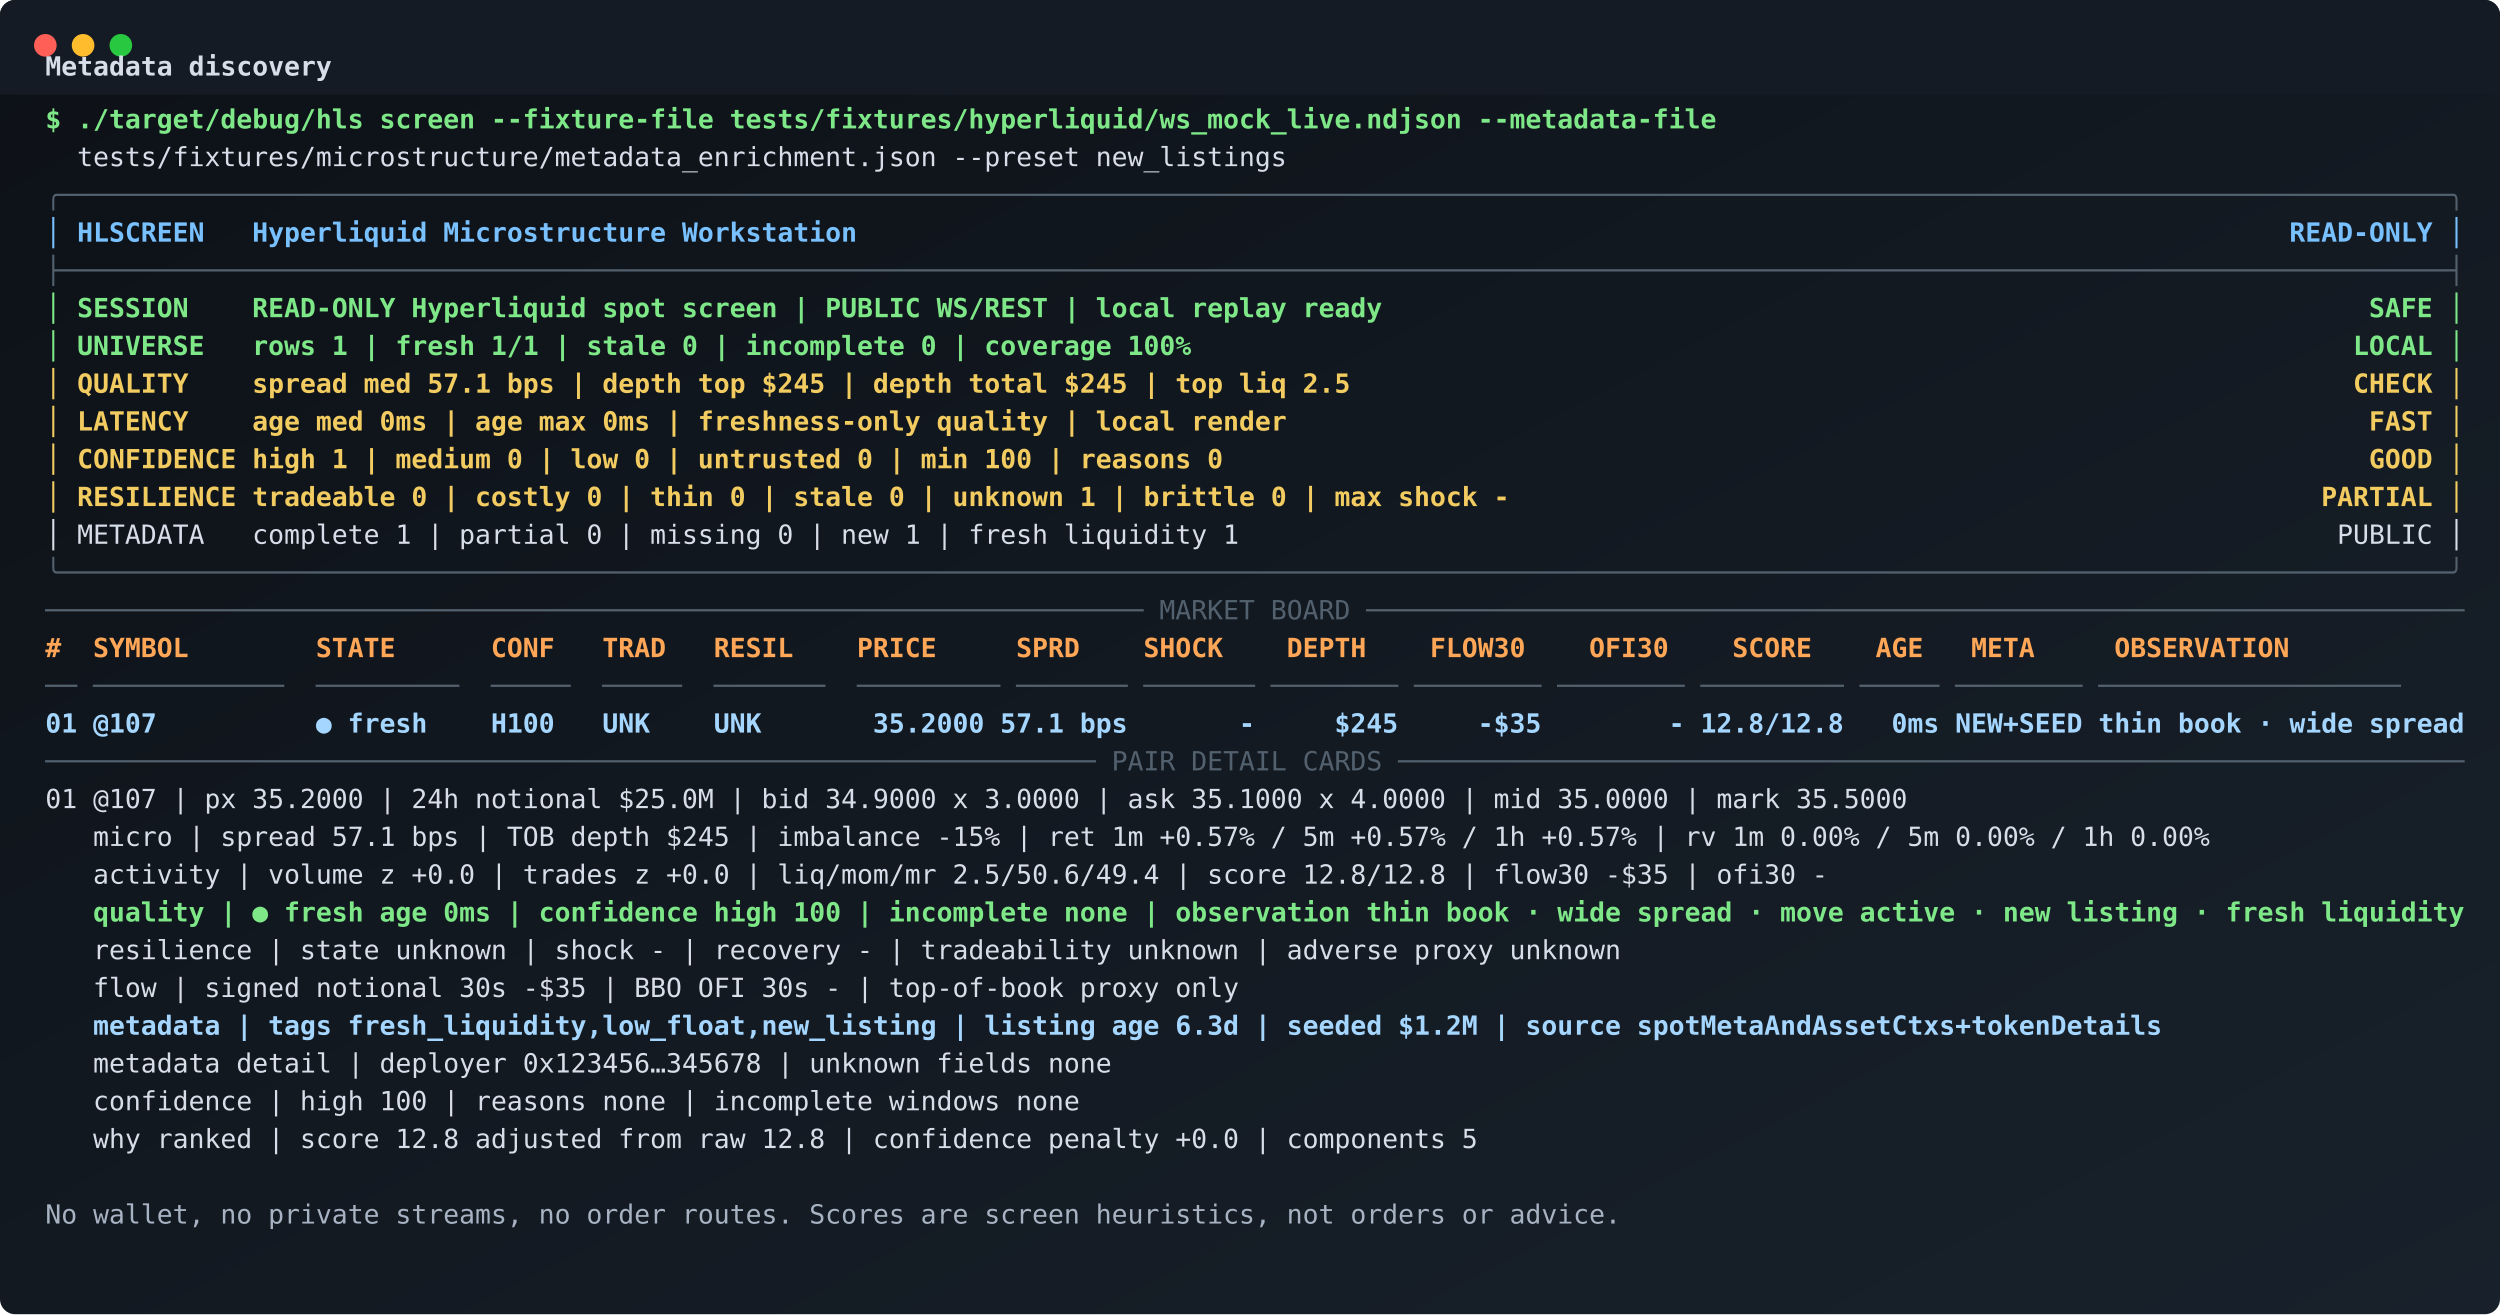
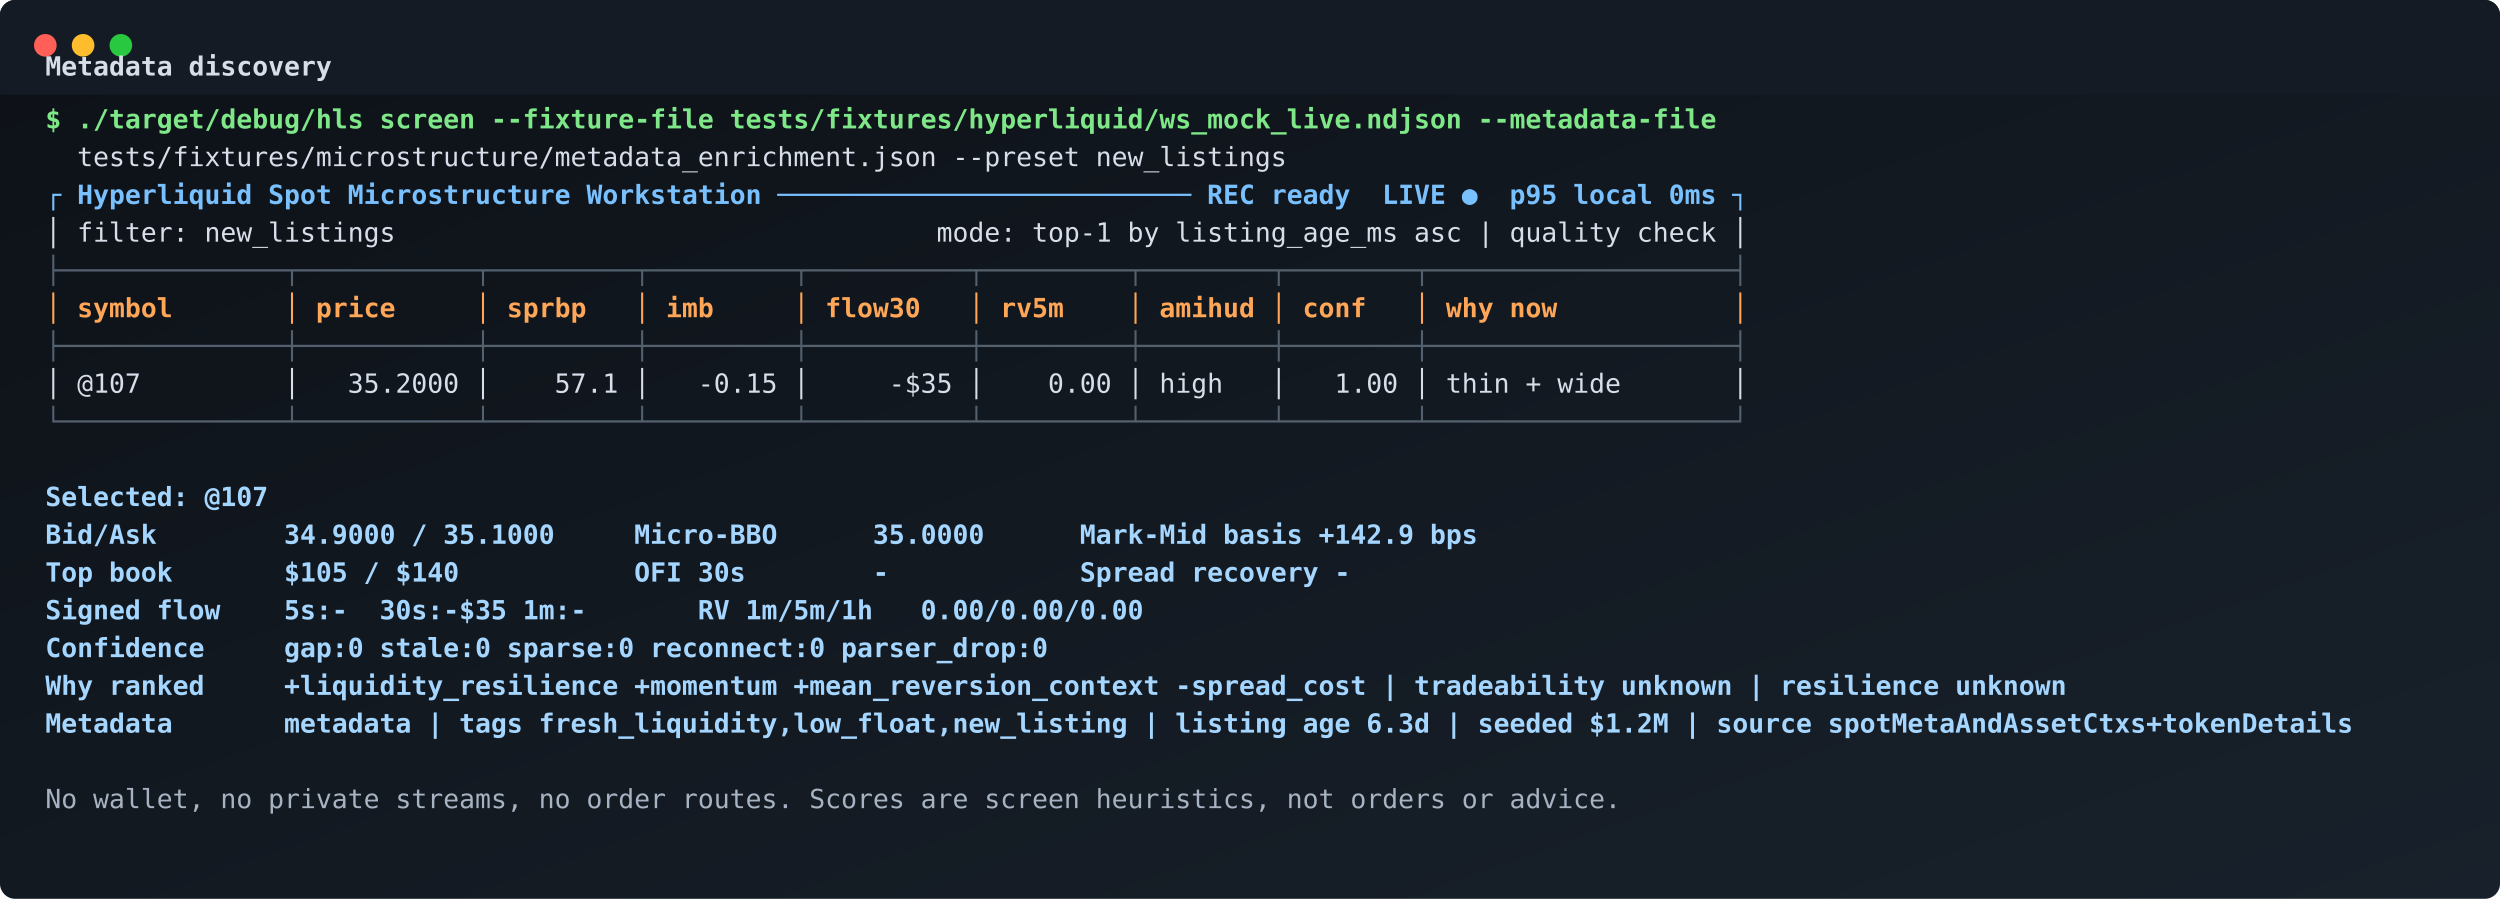
- <svg xmlns="http://www.w3.org/2000/svg" role="img" xml:space="preserve" aria-label="Metadata discovery terminal screenshot" viewBox="0 0 1324 696" width="1324" height="696">
+ <svg xmlns="http://www.w3.org/2000/svg" role="img" xml:space="preserve" aria-label="Metadata discovery terminal screenshot" viewBox="0 0 1324 476" width="1324" height="476">
  <defs>
    <linearGradient id="bg" x1="0" x2="1" y1="0" y2="1">
      <stop offset="0" stop-color="#0d1117" />
      <stop offset="1" stop-color="#18212b" />
    </linearGradient>
  </defs>
-   <rect width="1324" height="696" rx="8" fill="url(#bg)" />
+   <rect width="1324" height="476" rx="8" fill="url(#bg)" />
  <rect x="0" y="0" width="1324" height="50" rx="8" fill="#141b24" />
  <rect x="0" y="42" width="1324" height="8" fill="#141b24" />
  <circle cx="24" cy="24" r="6" fill="#ff5f57" />
  <circle cx="44" cy="24" r="6" fill="#ffbd2e" />
  <circle cx="64" cy="24" r="6" fill="#28c840" />
  <text x="24" y="40" fill="#d8dee9" font-family="ui-monospace, SFMono-Regular, Menlo, Consolas, monospace" font-size="14" font-weight="700">Metadata discovery</text>
  <text x="24" y="68" fill="#7ee787" font-family="ui-monospace, SFMono-Regular, Menlo, Consolas, monospace" font-size="14" font-weight="700">$ ./target/debug/hls screen --fixture-file tests/fixtures/hyperliquid/ws_mock_live.ndjson --metadata-file</text>
  <text x="24" y="88" fill="#d8dee9" font-family="ui-monospace, SFMono-Regular, Menlo, Consolas, monospace" font-size="14" font-weight="400">  tests/fixtures/microstructure/metadata_enrichment.json --preset new_listings</text>
-   <text x="24" y="108" fill="#53616f" font-family="ui-monospace, SFMono-Regular, Menlo, Consolas, monospace" font-size="14" font-weight="400">╭──────────────────────────────────────────────────────────────────────────────────────────────────────────────────────────────────────────────────────╮</text>
-   <text x="24" y="128" fill="#79c0ff" font-family="ui-monospace, SFMono-Regular, Menlo, Consolas, monospace" font-size="14" font-weight="700">│ HLSCREEN   Hyperliquid Microstructure Workstation                                                                                          READ-ONLY │</text>
-   <text x="24" y="148" fill="#53616f" font-family="ui-monospace, SFMono-Regular, Menlo, Consolas, monospace" font-size="14" font-weight="400">├──────────────────────────────────────────────────────────────────────────────────────────────────────────────────────────────────────────────────────┤</text>
-   <text x="24" y="168" fill="#7ee787" font-family="ui-monospace, SFMono-Regular, Menlo, Consolas, monospace" font-size="14" font-weight="700">│ SESSION    READ-ONLY Hyperliquid spot screen | PUBLIC WS/REST | local replay ready                                                              SAFE │</text>
-   <text x="24" y="188" fill="#7ee787" font-family="ui-monospace, SFMono-Regular, Menlo, Consolas, monospace" font-size="14" font-weight="700">│ UNIVERSE   rows 1 | fresh 1/1 | stale 0 | incomplete 0 | coverage 100%                                                                         LOCAL │</text>
-   <text x="24" y="208" fill="#f2cc60" font-family="ui-monospace, SFMono-Regular, Menlo, Consolas, monospace" font-size="14" font-weight="700">│ QUALITY    spread med 57.1 bps | depth top $245 | depth total $245 | top liq 2.5                                                               CHECK │</text>
-   <text x="24" y="228" fill="#f2cc60" font-family="ui-monospace, SFMono-Regular, Menlo, Consolas, monospace" font-size="14" font-weight="700">│ LATENCY    age med 0ms | age max 0ms | freshness-only quality | local render                                                                    FAST │</text>
-   <text x="24" y="248" fill="#f2cc60" font-family="ui-monospace, SFMono-Regular, Menlo, Consolas, monospace" font-size="14" font-weight="700">│ CONFIDENCE high 1 | medium 0 | low 0 | untrusted 0 | min 100 | reasons 0                                                                        GOOD │</text>
-   <text x="24" y="268" fill="#f2cc60" font-family="ui-monospace, SFMono-Regular, Menlo, Consolas, monospace" font-size="14" font-weight="700">│ RESILIENCE tradeable 0 | costly 0 | thin 0 | stale 0 | unknown 1 | brittle 0 | max shock -                                                   PARTIAL │</text>
-   <text x="24" y="288" fill="#d8dee9" font-family="ui-monospace, SFMono-Regular, Menlo, Consolas, monospace" font-size="14" font-weight="400">│ METADATA   complete 1 | partial 0 | missing 0 | new 1 | fresh liquidity 1                                                                     PUBLIC │</text>
-   <text x="24" y="308" fill="#53616f" font-family="ui-monospace, SFMono-Regular, Menlo, Consolas, monospace" font-size="14" font-weight="400">╰──────────────────────────────────────────────────────────────────────────────────────────────────────────────────────────────────────────────────────╯</text>
-   <text x="24" y="328" fill="#53616f" font-family="ui-monospace, SFMono-Regular, Menlo, Consolas, monospace" font-size="14" font-weight="400">───────────────────────────────────────────────────────────────────── MARKET BOARD ─────────────────────────────────────────────────────────────────────</text>
-   <text x="24" y="348" fill="#ffa657" font-family="ui-monospace, SFMono-Regular, Menlo, Consolas, monospace" font-size="14" font-weight="700">#  SYMBOL        STATE      CONF   TRAD   RESIL    PRICE     SPRD    SHOCK    DEPTH    FLOW30    OFI30    SCORE    AGE   META     OBSERVATION</text>
-   <text x="24" y="368" fill="#53616f" font-family="ui-monospace, SFMono-Regular, Menlo, Consolas, monospace" font-size="14" font-weight="400">── ────────────  ─────────  ─────  ─────  ───────  ───────── ─────── ─────── ──────── ──────── ──────── ───────── ───── ──────── ───────────────────</text>
-   <text x="24" y="388" fill="#a5d6ff" font-family="ui-monospace, SFMono-Regular, Menlo, Consolas, monospace" font-size="14" font-weight="600">01 @107          ● fresh    H100   UNK    UNK       35.2000 57.1 bps       -     $245     -$35        - 12.8/12.8   0ms NEW+SEED thin book · wide spread</text>
-   <text x="24" y="408" fill="#53616f" font-family="ui-monospace, SFMono-Regular, Menlo, Consolas, monospace" font-size="14" font-weight="400">────────────────────────────────────────────────────────────────── PAIR DETAIL CARDS ───────────────────────────────────────────────────────────────────</text>
-   <text x="24" y="428" fill="#d8dee9" font-family="ui-monospace, SFMono-Regular, Menlo, Consolas, monospace" font-size="14" font-weight="400">01 @107 | px 35.2000 | 24h notional $25.0M | bid 34.9000 x 3.0000 | ask 35.1000 x 4.0000 | mid 35.0000 | mark 35.5000</text>
-   <text x="24" y="448" fill="#d8dee9" font-family="ui-monospace, SFMono-Regular, Menlo, Consolas, monospace" font-size="14" font-weight="400">   micro | spread 57.1 bps | TOB depth $245 | imbalance -15% | ret 1m +0.57% / 5m +0.57% / 1h +0.57% | rv 1m 0.00% / 5m 0.00% / 1h 0.00%</text>
-   <text x="24" y="468" fill="#d8dee9" font-family="ui-monospace, SFMono-Regular, Menlo, Consolas, monospace" font-size="14" font-weight="400">   activity | volume z +0.0 | trades z +0.0 | liq/mom/mr 2.5/50.6/49.4 | score 12.8/12.8 | flow30 -$35 | ofi30 -</text>
-   <text x="24" y="488" fill="#7ee787" font-family="ui-monospace, SFMono-Regular, Menlo, Consolas, monospace" font-size="14" font-weight="600">   quality | ● fresh age 0ms | confidence high 100 | incomplete none | observation thin book · wide spread · move active · new listing · fresh liquidity</text>
-   <text x="24" y="508" fill="#d8dee9" font-family="ui-monospace, SFMono-Regular, Menlo, Consolas, monospace" font-size="14" font-weight="400">   resilience | state unknown | shock - | recovery - | tradeability unknown | adverse proxy unknown</text>
-   <text x="24" y="528" fill="#d8dee9" font-family="ui-monospace, SFMono-Regular, Menlo, Consolas, monospace" font-size="14" font-weight="400">   flow | signed notional 30s -$35 | BBO OFI 30s - | top-of-book proxy only</text>
-   <text x="24" y="548" fill="#a5d6ff" font-family="ui-monospace, SFMono-Regular, Menlo, Consolas, monospace" font-size="14" font-weight="600">   metadata | tags fresh_liquidity,low_float,new_listing | listing age 6.3d | seeded $1.2M | source spotMetaAndAssetCtxs+tokenDetails</text>
-   <text x="24" y="568" fill="#d8dee9" font-family="ui-monospace, SFMono-Regular, Menlo, Consolas, monospace" font-size="14" font-weight="400">   metadata detail | deployer 0x123456…345678 | unknown fields none</text>
-   <text x="24" y="588" fill="#d8dee9" font-family="ui-monospace, SFMono-Regular, Menlo, Consolas, monospace" font-size="14" font-weight="400">   confidence | high 100 | reasons none | incomplete windows none</text>
-   <text x="24" y="608" fill="#d8dee9" font-family="ui-monospace, SFMono-Regular, Menlo, Consolas, monospace" font-size="14" font-weight="400">   why ranked | score 12.8 adjusted from raw 12.8 | confidence penalty +0.0 | components 5</text>
-   <text x="24" y="628" fill="#d8dee9" font-family="ui-monospace, SFMono-Regular, Menlo, Consolas, monospace" font-size="14" font-weight="400" />
-   <text x="24" y="648" fill="#a7b3c2" font-family="ui-monospace, SFMono-Regular, Menlo, Consolas, monospace" font-size="14" font-weight="400">No wallet, no private streams, no order routes. Scores are screen heuristics, not orders or advice.</text>
+   <text x="24" y="108" fill="#79c0ff" font-family="ui-monospace, SFMono-Regular, Menlo, Consolas, monospace" font-size="14" font-weight="700">┌ Hyperliquid Spot Microstructure Workstation ────────────────────────── REC ready  LIVE ●  p95 local 0ms ┐</text>
+   <text x="24" y="128" fill="#d8dee9" font-family="ui-monospace, SFMono-Regular, Menlo, Consolas, monospace" font-size="14" font-weight="400">│ filter: new_listings                                  mode: top-1 by listing_age_ms asc | quality check │</text>
+   <text x="24" y="148" fill="#53616f" font-family="ui-monospace, SFMono-Regular, Menlo, Consolas, monospace" font-size="14" font-weight="400">├──────────────┬───────────┬─────────┬─────────┬──────────┬─────────┬────────┬────────┬───────────────────┤</text>
+   <text x="24" y="168" fill="#ffa657" font-family="ui-monospace, SFMono-Regular, Menlo, Consolas, monospace" font-size="14" font-weight="700">│ symbol       │ price     │ sprbp   │ imb     │ flow30   │ rv5m    │ amihud │ conf   │ why now           │</text>
+   <text x="24" y="188" fill="#53616f" font-family="ui-monospace, SFMono-Regular, Menlo, Consolas, monospace" font-size="14" font-weight="400">├──────────────┼───────────┼─────────┼─────────┼──────────┼─────────┼────────┼────────┼───────────────────┤</text>
+   <text x="24" y="208" fill="#d8dee9" font-family="ui-monospace, SFMono-Regular, Menlo, Consolas, monospace" font-size="14" font-weight="400">│ @107         │   35.2000 │    57.1 │   -0.15 │     -$35 │    0.00 │ high   │   1.00 │ thin + wide       │</text>
+   <text x="24" y="228" fill="#53616f" font-family="ui-monospace, SFMono-Regular, Menlo, Consolas, monospace" font-size="14" font-weight="400">└──────────────┴───────────┴─────────┴─────────┴──────────┴─────────┴────────┴────────┴───────────────────┘</text>
+   <text x="24" y="248" fill="#d8dee9" font-family="ui-monospace, SFMono-Regular, Menlo, Consolas, monospace" font-size="14" font-weight="400" />
+   <text x="24" y="268" fill="#a5d6ff" font-family="ui-monospace, SFMono-Regular, Menlo, Consolas, monospace" font-size="14" font-weight="600">Selected: @107</text>
+   <text x="24" y="288" fill="#a5d6ff" font-family="ui-monospace, SFMono-Regular, Menlo, Consolas, monospace" font-size="14" font-weight="600">Bid/Ask        34.9000 / 35.1000     Micro-BBO      35.0000      Mark-Mid basis +142.9 bps</text>
+   <text x="24" y="308" fill="#a5d6ff" font-family="ui-monospace, SFMono-Regular, Menlo, Consolas, monospace" font-size="14" font-weight="600">Top book       $105 / $140           OFI 30s        -            Spread recovery -</text>
+   <text x="24" y="328" fill="#a5d6ff" font-family="ui-monospace, SFMono-Regular, Menlo, Consolas, monospace" font-size="14" font-weight="600">Signed flow    5s:-  30s:-$35 1m:-       RV 1m/5m/1h   0.00/0.00/0.00</text>
+   <text x="24" y="348" fill="#a5d6ff" font-family="ui-monospace, SFMono-Regular, Menlo, Consolas, monospace" font-size="14" font-weight="600">Confidence     gap:0 stale:0 sparse:0 reconnect:0 parser_drop:0</text>
+   <text x="24" y="368" fill="#a5d6ff" font-family="ui-monospace, SFMono-Regular, Menlo, Consolas, monospace" font-size="14" font-weight="600">Why ranked     +liquidity_resilience +momentum +mean_reversion_context -spread_cost | tradeability unknown | resilience unknown</text>
+   <text x="24" y="388" fill="#a5d6ff" font-family="ui-monospace, SFMono-Regular, Menlo, Consolas, monospace" font-size="14" font-weight="600">Metadata       metadata | tags fresh_liquidity,low_float,new_listing | listing age 6.3d | seeded $1.2M | source spotMetaAndAssetCtxs+tokenDetails</text>
+   <text x="24" y="408" fill="#d8dee9" font-family="ui-monospace, SFMono-Regular, Menlo, Consolas, monospace" font-size="14" font-weight="400" />
+   <text x="24" y="428" fill="#a7b3c2" font-family="ui-monospace, SFMono-Regular, Menlo, Consolas, monospace" font-size="14" font-weight="400">No wallet, no private streams, no order routes. Scores are screen heuristics, not orders or advice.</text>
</svg>
